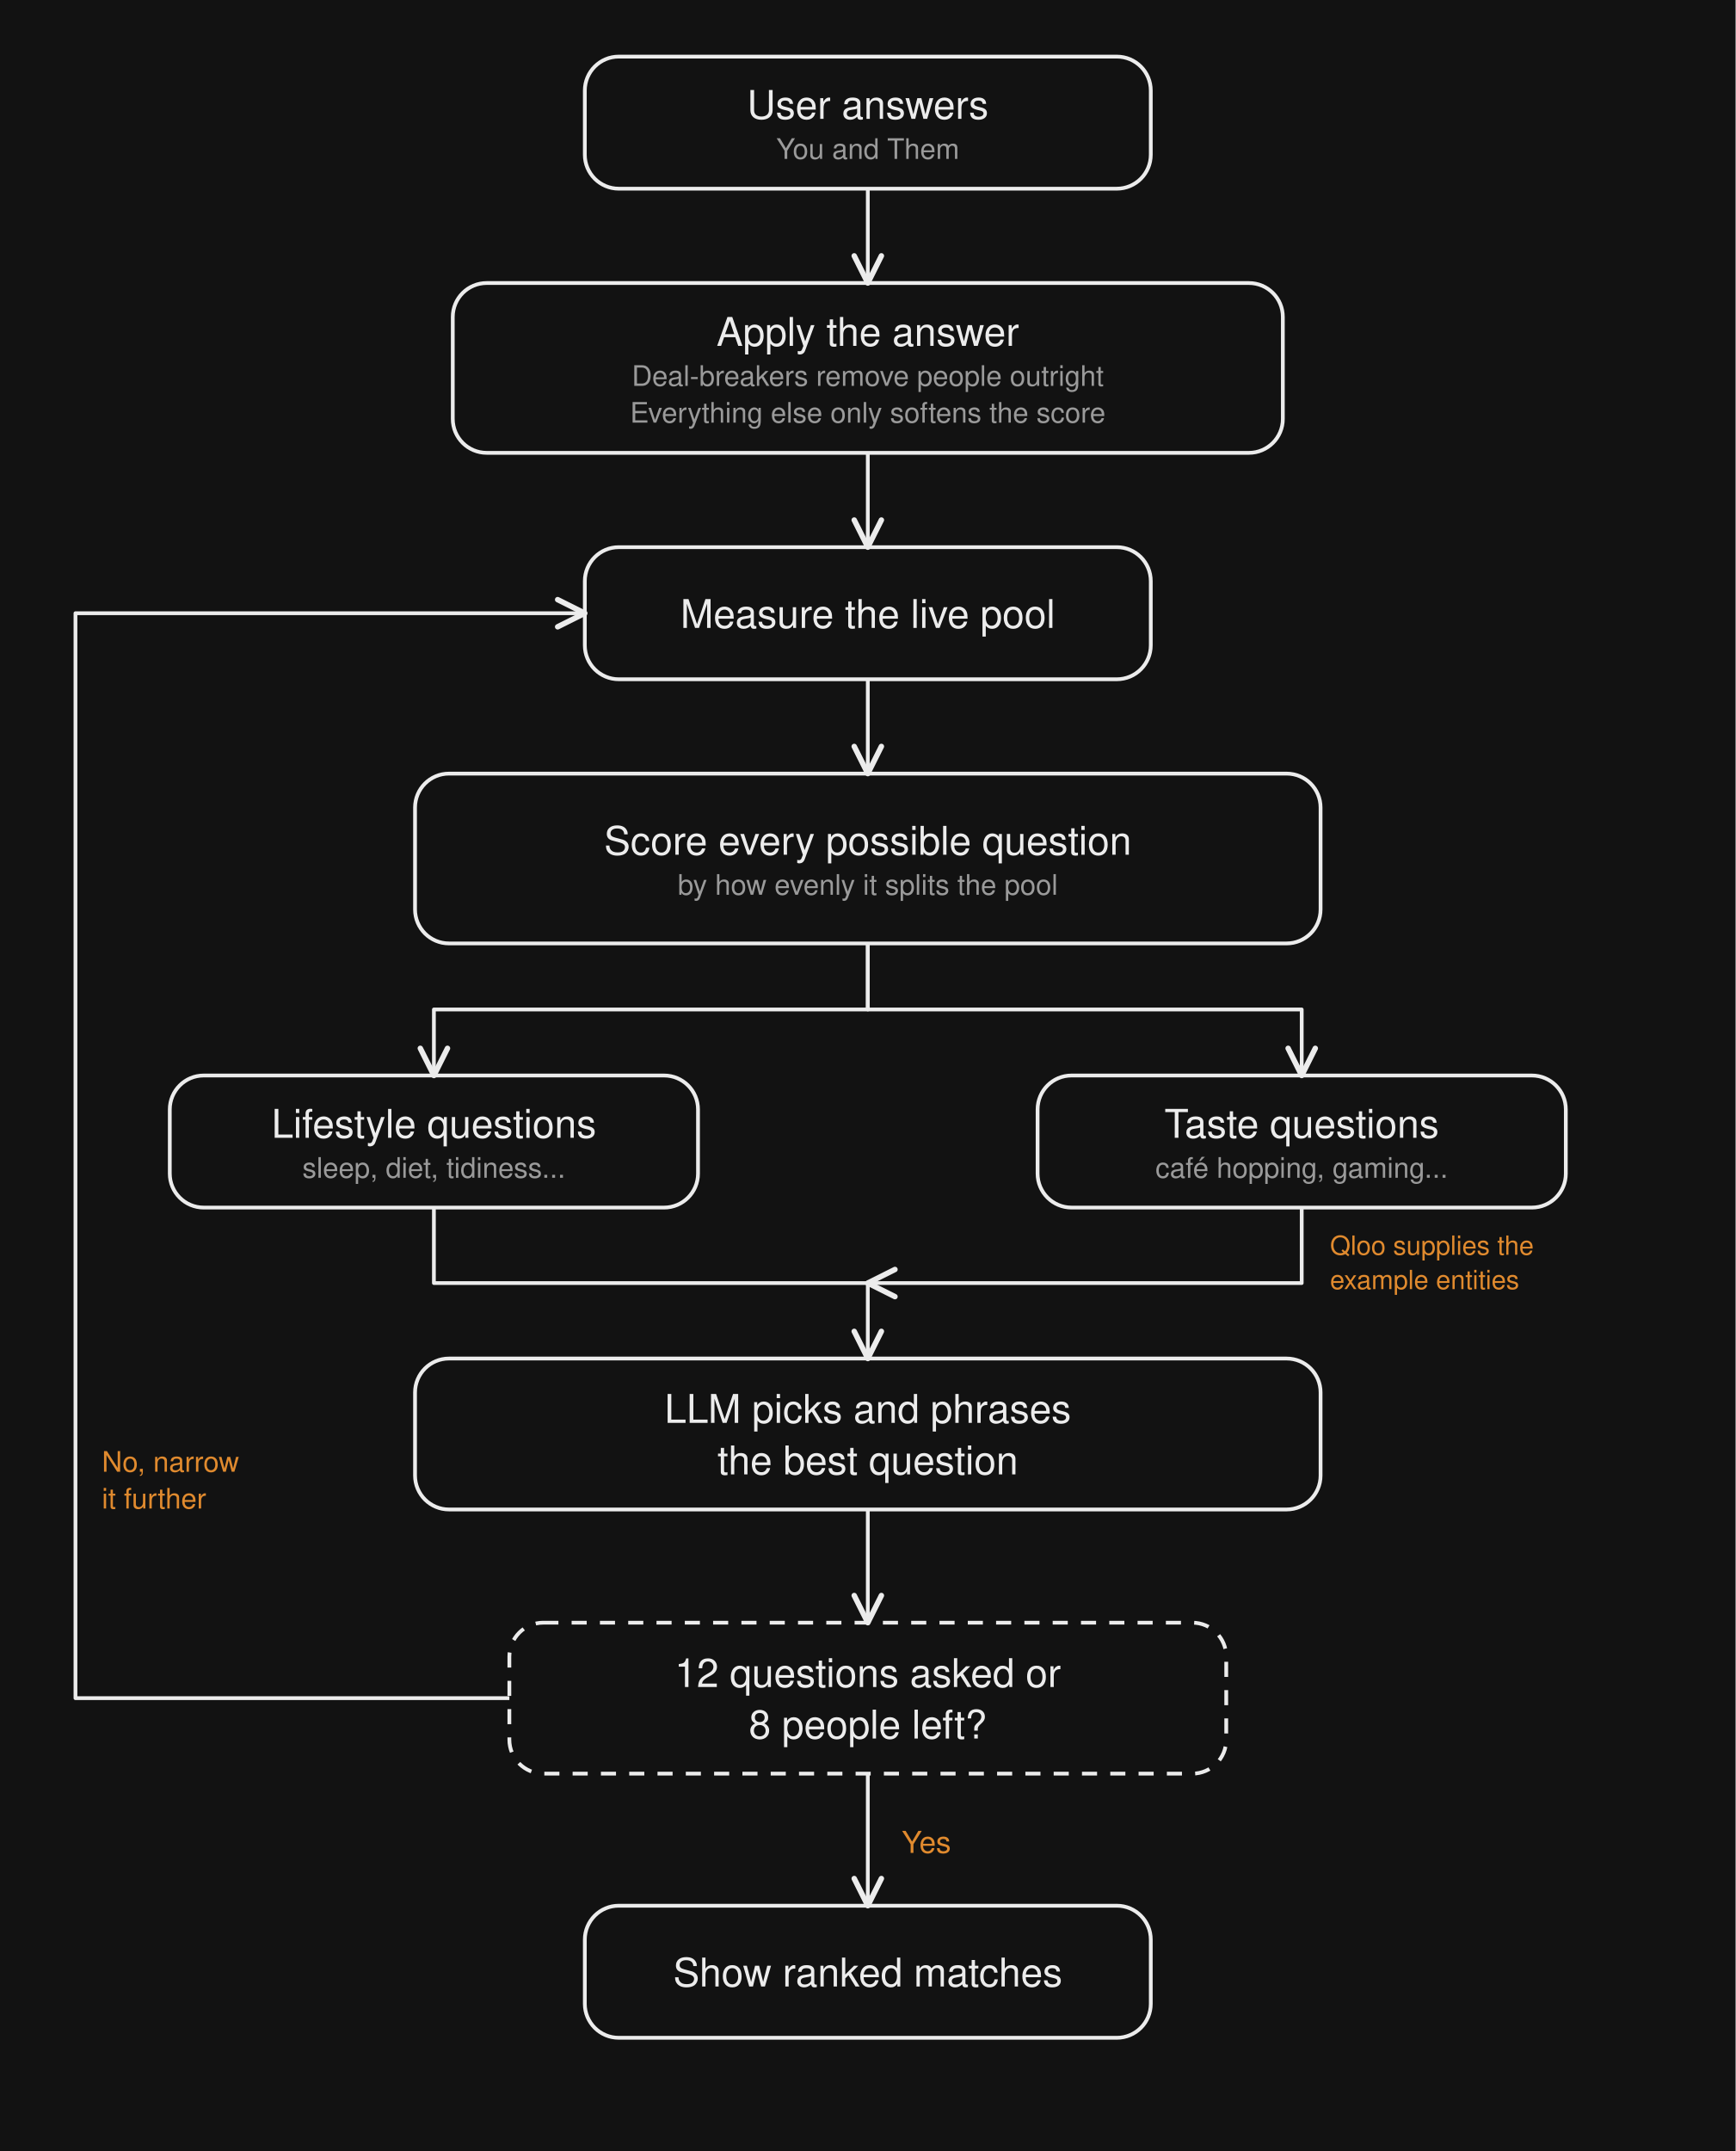
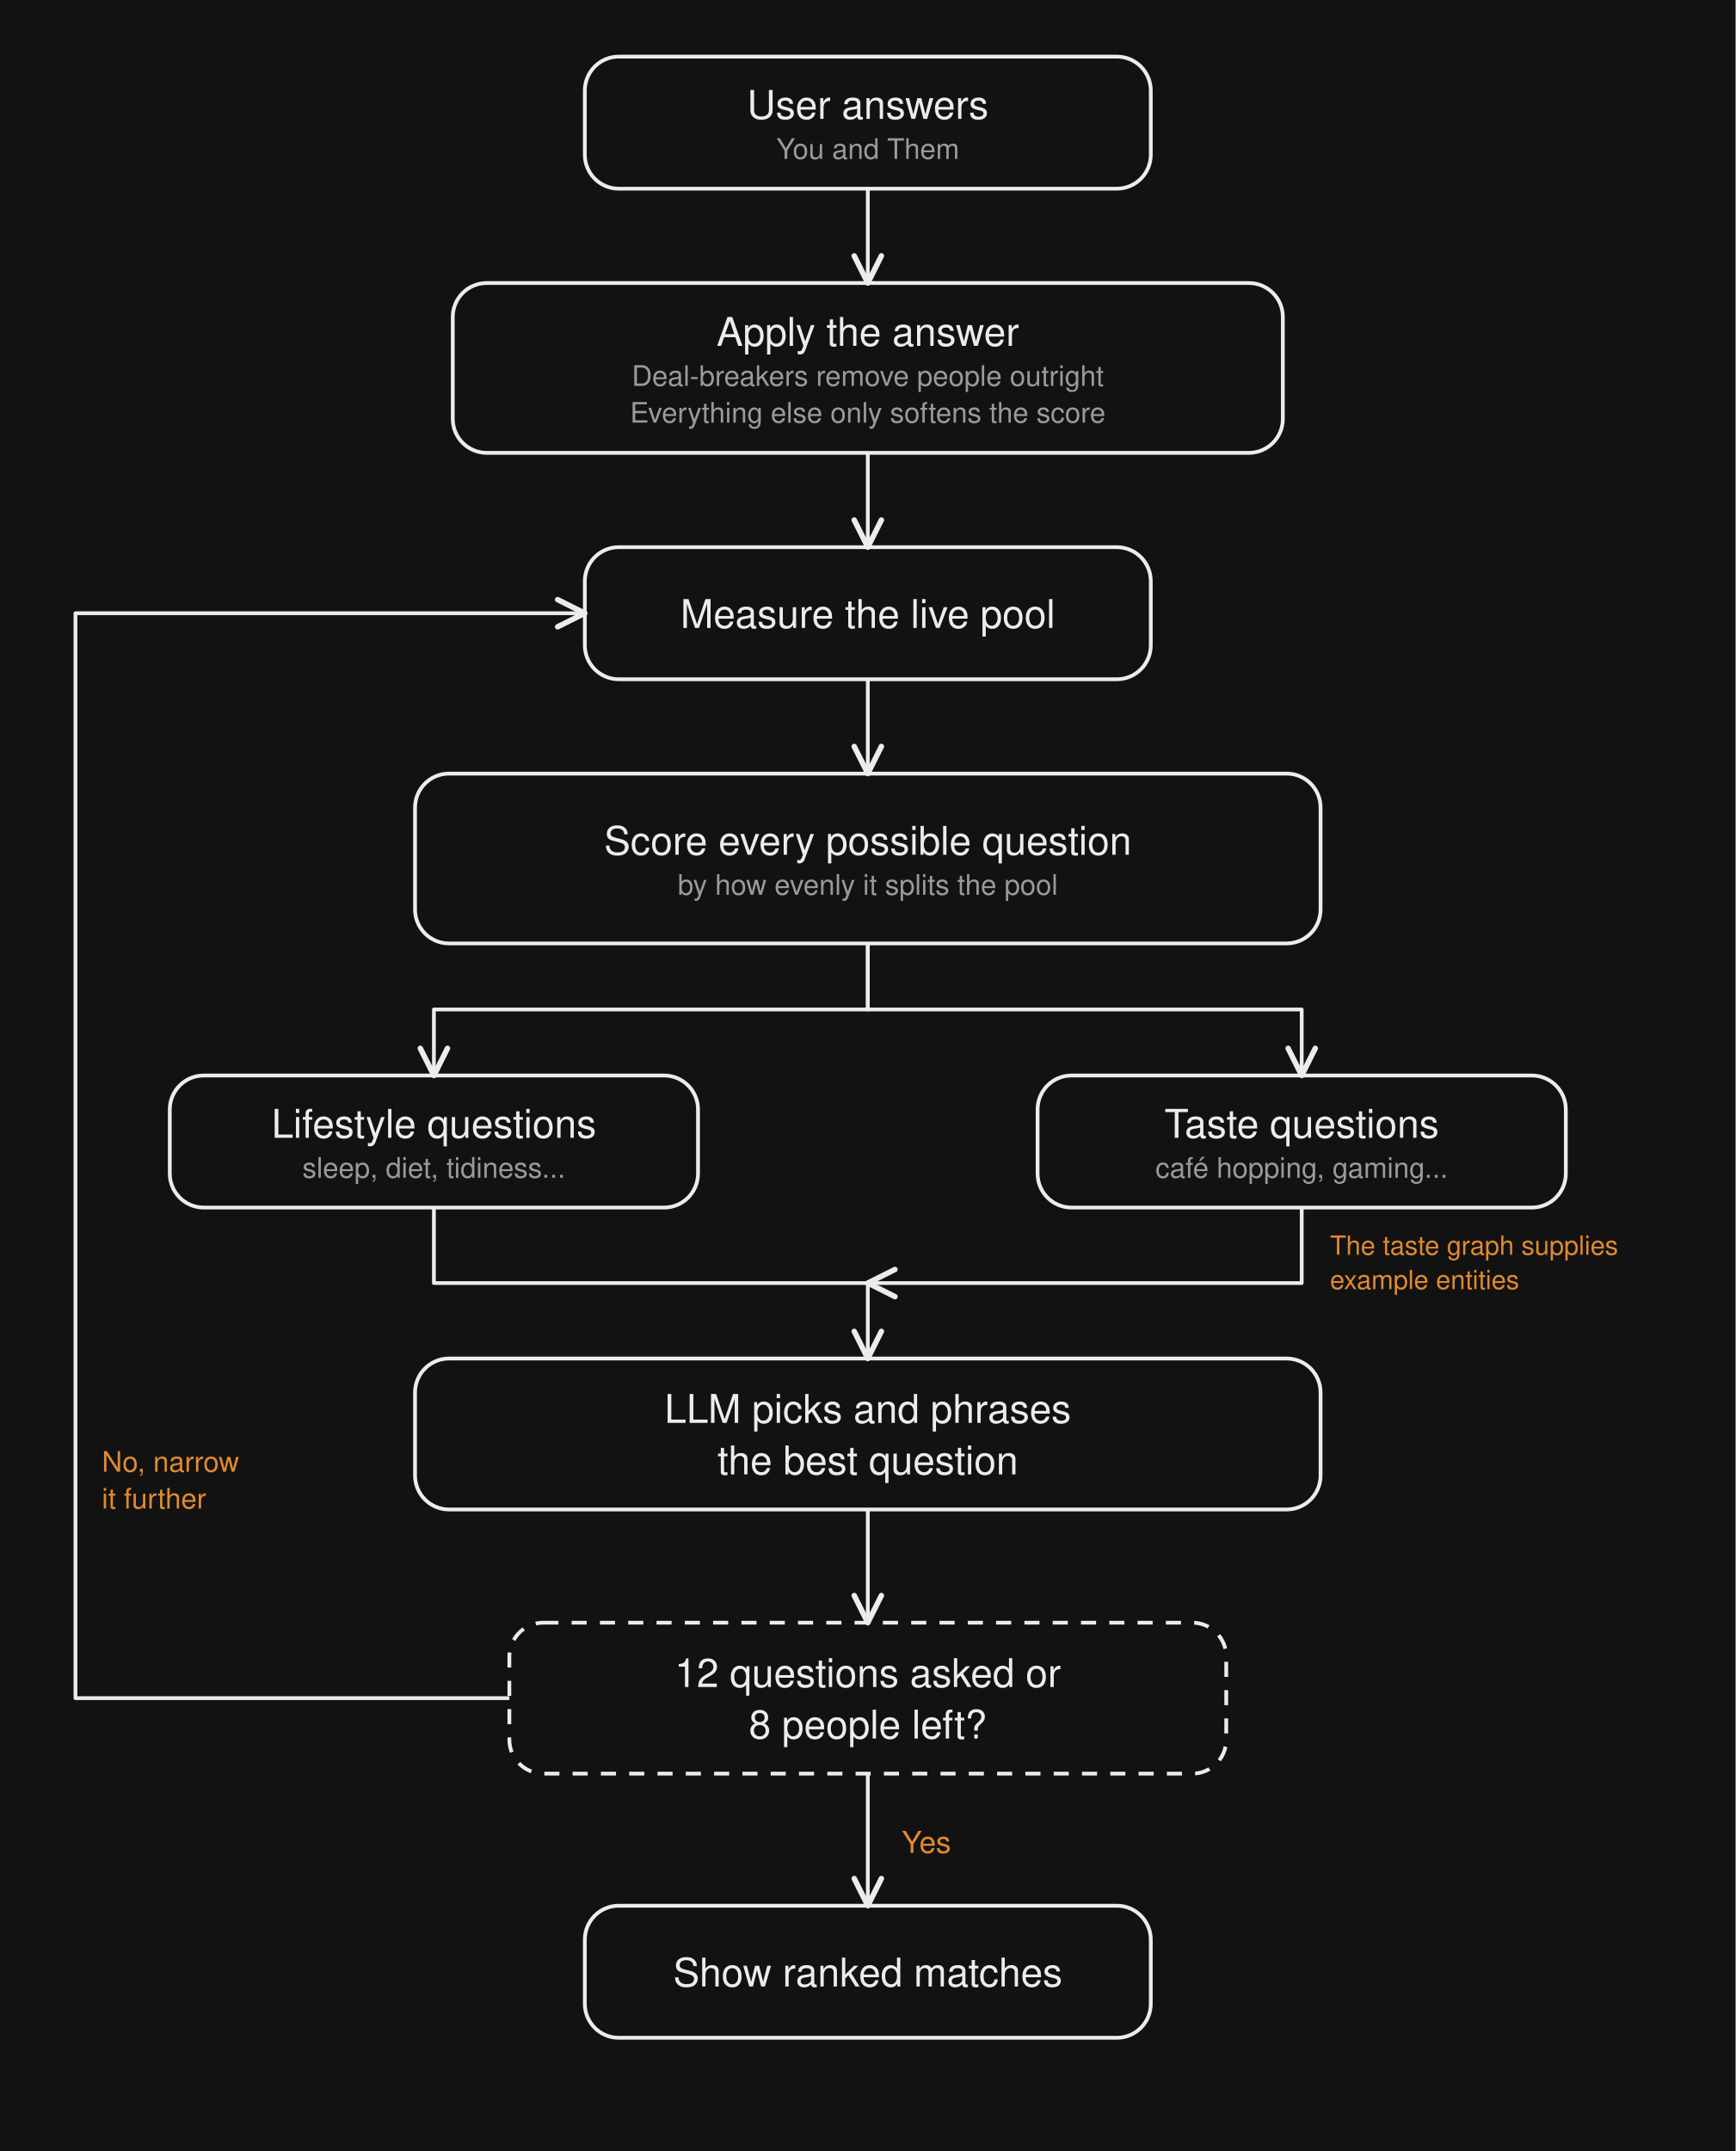
<svg xmlns="http://www.w3.org/2000/svg" width="920" height="1140" viewBox="0 0 920 1140" font-family="Nunito, 'Segoe UI', Helvetica, Arial, sans-serif">
  <defs>
    <marker id="a" viewBox="0 0 10 10" refX="9" refY="5" markerWidth="9" markerHeight="9" orient="auto-start-reverse">
      <path d="M1 1 L9 5 L1 9" fill="none" stroke="#ececec" stroke-width="1.6" stroke-linecap="round" stroke-linejoin="round" />
    </marker>
  </defs>
  <rect width="100%" height="100%" fill="#121212" />
  <rect x="310" y="30" width="300" height="70" rx="18" fill="none" stroke="#ececec" stroke-width="2" />
  <text x="460.0" y="63.0" font-size="21" fill="#ececec" text-anchor="middle">User answers</text>
  <text x="460.0" y="84.2" font-size="15" fill="#9a9a9a" text-anchor="middle">You and Them</text>
  <rect x="240" y="150" width="440" height="90" rx="18" fill="none" stroke="#ececec" stroke-width="2" />
  <text x="460.0" y="183.3" font-size="21" fill="#ececec" text-anchor="middle">Apply the answer</text>
  <text x="460.0" y="204.5" font-size="15" fill="#9a9a9a" text-anchor="middle">Deal-breakers remove people outright</text>
  <text x="460.0" y="224.0" font-size="15" fill="#9a9a9a" text-anchor="middle">Everything else only softens the score</text>
  <rect x="310" y="290" width="300" height="70" rx="18" fill="none" stroke="#ececec" stroke-width="2" />
  <text x="460.0" y="332.8" font-size="21" fill="#ececec" text-anchor="middle">Measure the live pool</text>
  <rect x="220" y="410" width="480" height="90" rx="18" fill="none" stroke="#ececec" stroke-width="2" />
  <text x="460.0" y="453.0" font-size="21" fill="#ececec" text-anchor="middle">Score every possible question</text>
  <text x="460.0" y="474.2" font-size="15" fill="#9a9a9a" text-anchor="middle">by how evenly it splits the pool</text>
  <rect x="90" y="570" width="280" height="70" rx="18" fill="none" stroke="#ececec" stroke-width="2" />
  <text x="230.0" y="603.0" font-size="21" fill="#ececec" text-anchor="middle">Lifestyle questions</text>
  <text x="230.0" y="624.2" font-size="15" fill="#9a9a9a" text-anchor="middle">sleep, diet, tidiness...</text>
  <rect x="550" y="570" width="280" height="70" rx="18" fill="none" stroke="#ececec" stroke-width="2" />
  <text x="690.0" y="603.0" font-size="21" fill="#ececec" text-anchor="middle">Taste questions</text>
  <text x="690.0" y="624.2" font-size="15" fill="#9a9a9a" text-anchor="middle">café hopping, gaming...</text>
  <rect x="220" y="720" width="480" height="80" rx="18" fill="none" stroke="#ececec" stroke-width="2" />
  <text x="460.0" y="754.1" font-size="21" fill="#ececec" text-anchor="middle">LLM picks and phrases</text>
  <text x="460.0" y="781.4" font-size="21" fill="#ececec" text-anchor="middle">the best question</text>
  <rect x="270" y="860" width="380" height="80" rx="18" fill="none" stroke="#ececec" stroke-width="2" stroke-dasharray="8 7" />
  <text x="460.0" y="894.1" font-size="21" fill="#ececec" text-anchor="middle">12 questions asked or</text>
  <text x="460.0" y="921.4" font-size="21" fill="#ececec" text-anchor="middle">8 people left?</text>
  <rect x="310" y="1010" width="300" height="70" rx="18" fill="none" stroke="#ececec" stroke-width="2" />
  <text x="460.0" y="1052.8" font-size="21" fill="#ececec" text-anchor="middle">Show ranked matches</text>
  <polyline points="460,100 460,150" fill="none" stroke="#ececec" stroke-width="2" stroke-linejoin="round" marker-end="url(#a)" />
  <polyline points="460,240 460,290" fill="none" stroke="#ececec" stroke-width="2" stroke-linejoin="round" marker-end="url(#a)" />
  <polyline points="460,360 460,410" fill="none" stroke="#ececec" stroke-width="2" stroke-linejoin="round" marker-end="url(#a)" />
  <polyline points="460,500 460,535 230,535 230,570" fill="none" stroke="#ececec" stroke-width="2" stroke-linejoin="round" marker-end="url(#a)" />
  <polyline points="460,500 460,535 690,535 690,570" fill="none" stroke="#ececec" stroke-width="2" stroke-linejoin="round" marker-end="url(#a)" />
  <polyline points="230,640 230,680 460,680 460,720" fill="none" stroke="#ececec" stroke-width="2" stroke-linejoin="round" marker-end="url(#a)" />
  <polyline points="690,640 690,680 460,680" fill="none" stroke="#ececec" stroke-width="2" stroke-linejoin="round" marker-end="url(#a)" />
-   <text x="705" y="665.0" font-size="14" fill="#e08a2e" text-anchor="start">Qloo supplies the</text>
+   <text x="705" y="665.0" font-size="14" fill="#e08a2e" text-anchor="start">The taste graph supplies</text>
  <text x="705" y="683.2" font-size="14" fill="#e08a2e" text-anchor="start">example entities</text>
  <polyline points="460,800 460,860" fill="none" stroke="#ececec" stroke-width="2" stroke-linejoin="round" marker-end="url(#a)" />
  <polyline points="460,940 460,1010" fill="none" stroke="#ececec" stroke-width="2" stroke-linejoin="round" marker-end="url(#a)" />
  <text x="478" y="982.0" font-size="16" fill="#e08a2e" text-anchor="start">Yes</text>
  <polyline points="270,900 40,900 40,325 310,325" fill="none" stroke="#ececec" stroke-width="2" stroke-linejoin="round" marker-end="url(#a)" />
  <text x="54" y="780.0" font-size="15" fill="#e08a2e" text-anchor="start">No, narrow</text>
  <text x="54" y="799.5" font-size="15" fill="#e08a2e" text-anchor="start">it further</text>
</svg>
